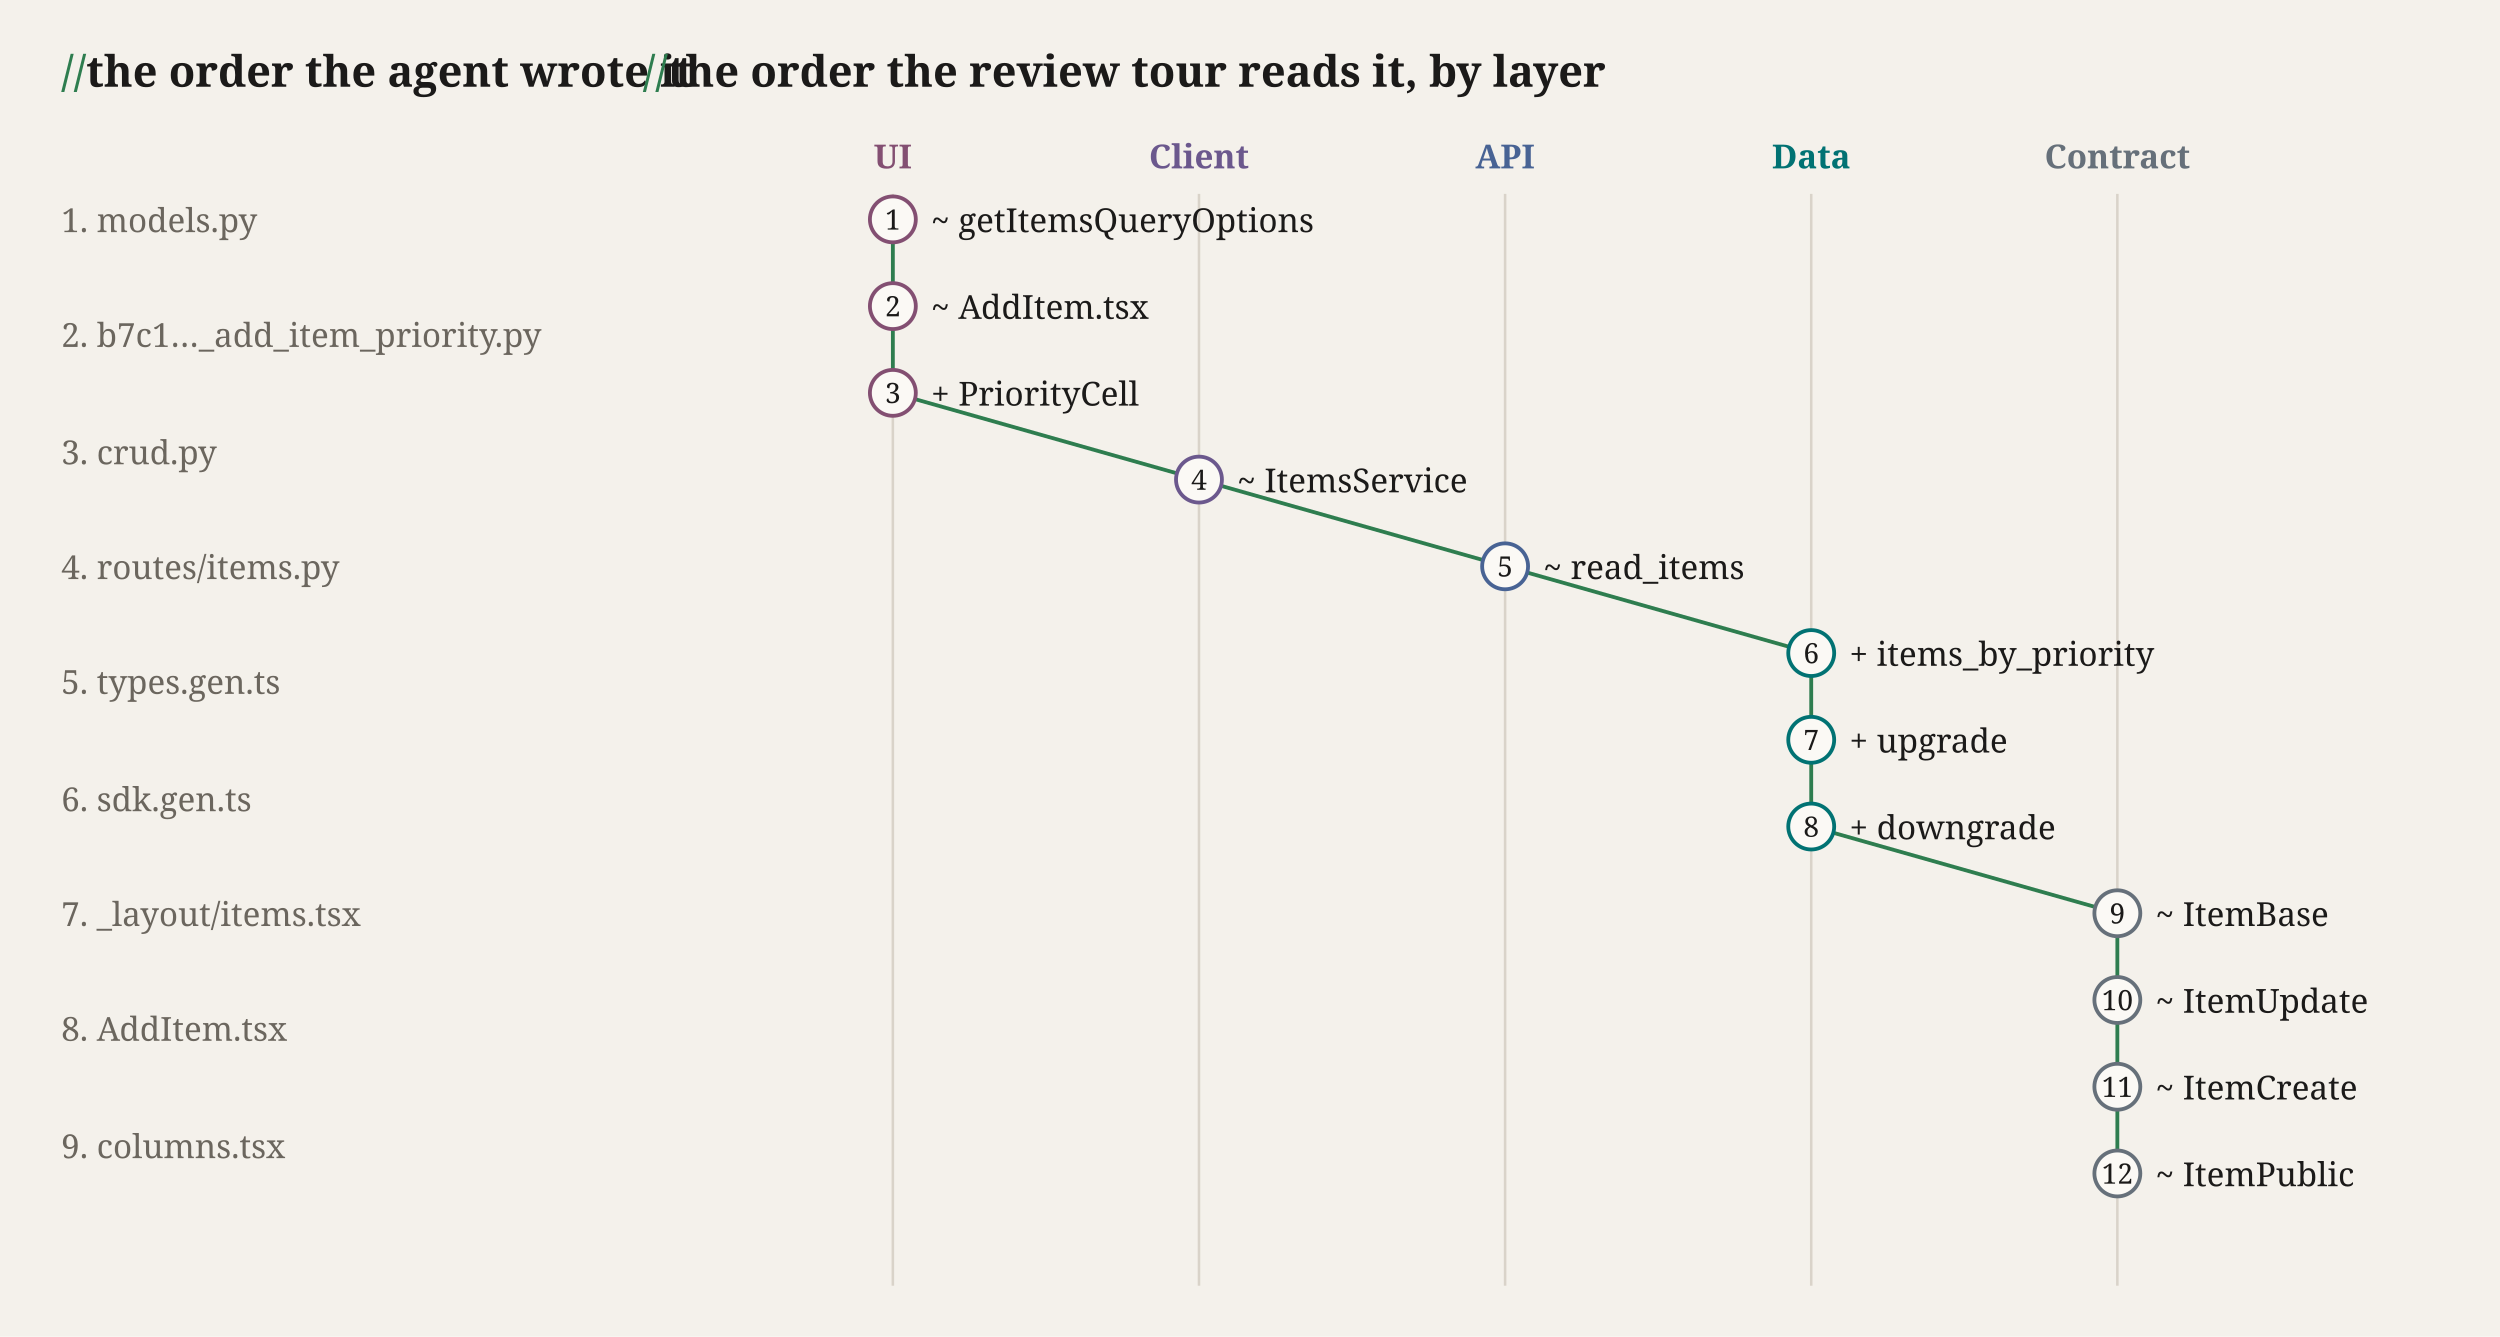
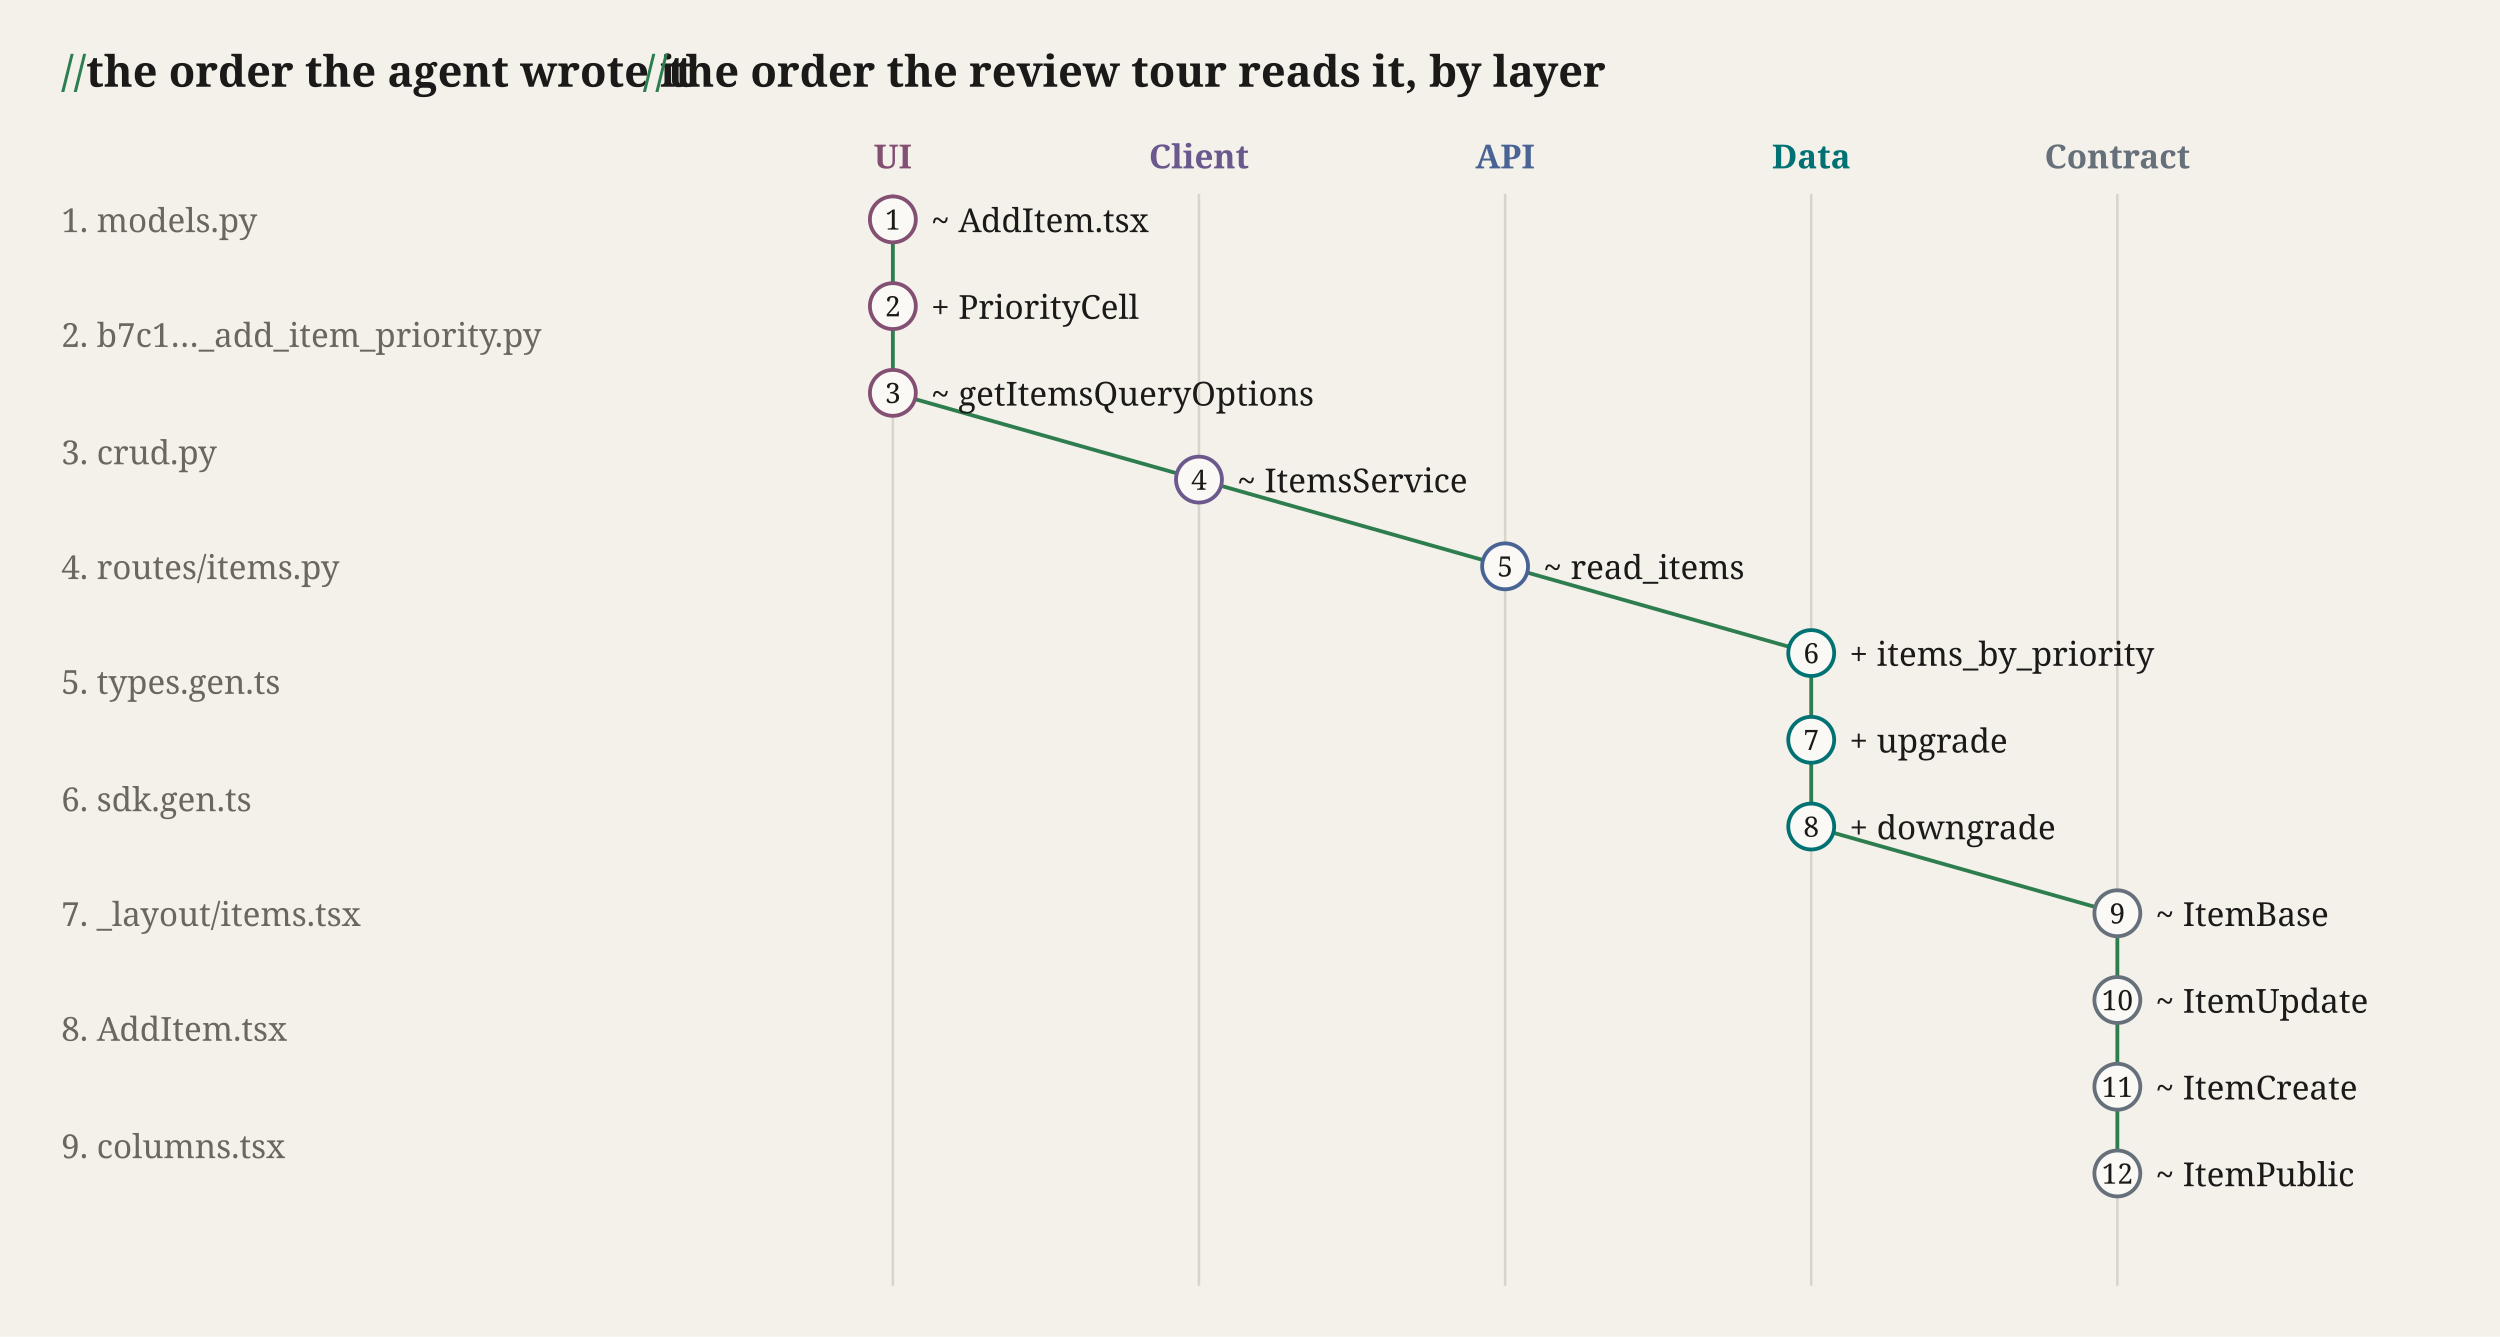
<svg xmlns="http://www.w3.org/2000/svg" width="980" height="524" viewBox="0 0 980 524" font-family="Literata, Georgia, serif">
  <rect width="980" height="524" fill="#f4f1eb" />
  <text x="24" y="34" font-size="17" font-weight="600" fill="#1b1a19">
    <tspan fill="#2e7d4f">// </tspan>the order the agent wrote it</text>
  <text x="252" y="34" font-size="17" font-weight="600" fill="#1b1a19">
    <tspan fill="#2e7d4f">// </tspan>the order the review tour reads it, by layer</text>
  <text x="24" y="91" font-size="13" fill="#6b665e">1. models.py</text>
  <text x="24" y="136" font-size="13" fill="#6b665e">2. b7c1…_add_item_priority.py</text>
  <text x="24" y="182" font-size="13" fill="#6b665e">3. crud.py</text>
  <text x="24" y="227" font-size="13" fill="#6b665e">4. routes/items.py</text>
  <text x="24" y="272" font-size="13" fill="#6b665e">5. types.gen.ts</text>
  <text x="24" y="318" font-size="13" fill="#6b665e">6. sdk.gen.ts</text>
  <text x="24" y="363" font-size="13" fill="#6b665e">7. _layout/items.tsx</text>
  <text x="24" y="408" font-size="13" fill="#6b665e">8. AddItem.tsx</text>
  <text x="24" y="454" font-size="13" fill="#6b665e">9. columns.tsx</text>
  <text x="350" y="66" font-size="13" text-anchor="middle" fill="#834f72" font-weight="600">UI</text>
  <line x1="350" y1="76" x2="350" y2="504" stroke="#d9d3c9" stroke-width="1" />
  <text x="470" y="66" font-size="13" text-anchor="middle" fill="#6b588d" font-weight="600">Client</text>
  <line x1="470" y1="76" x2="470" y2="504" stroke="#d9d3c9" stroke-width="1" />
  <text x="590" y="66" font-size="13" text-anchor="middle" fill="#486394" font-weight="600">API</text>
  <line x1="590" y1="76" x2="590" y2="504" stroke="#d9d3c9" stroke-width="1" />
  <text x="710" y="66" font-size="13" text-anchor="middle" fill="#017273" font-weight="600">Data</text>
  <line x1="710" y1="76" x2="710" y2="504" stroke="#d9d3c9" stroke-width="1" />
  <text x="830" y="66" font-size="13" text-anchor="middle" fill="#66707a" font-weight="600">Contract</text>
  <line x1="830" y1="76" x2="830" y2="504" stroke="#d9d3c9" stroke-width="1" />
  <polyline fill="none" stroke="#2e7d4f" stroke-width="1.5" points="350,86 350,120 350,154 470,188 590,222 710,256 710,290 710,324 830,358 830,392 830,426 830,460" />
  <circle cx="350" cy="86" r="9" fill="#fbf9f5" stroke="#834f72" stroke-width="1.5" />
  <text x="350" y="90" font-size="11" text-anchor="middle" fill="#1b1a19">1</text>
-   <text x="365" y="91" font-size="13" fill="#1b1a19">~ getItemsQueryOptions</text>
+   <text x="365" y="91" font-size="13" fill="#1b1a19">~ AddItem.tsx</text>
  <circle cx="350" cy="120" r="9" fill="#fbf9f5" stroke="#834f72" stroke-width="1.5" />
  <text x="350" y="124" font-size="11" text-anchor="middle" fill="#1b1a19">2</text>
-   <text x="365" y="125" font-size="13" fill="#1b1a19">~ AddItem.tsx</text>
+   <text x="365" y="125" font-size="13" fill="#1b1a19">+ PriorityCell</text>
  <circle cx="350" cy="154" r="9" fill="#fbf9f5" stroke="#834f72" stroke-width="1.5" />
  <text x="350" y="158" font-size="11" text-anchor="middle" fill="#1b1a19">3</text>
-   <text x="365" y="159" font-size="13" fill="#1b1a19">+ PriorityCell</text>
+   <text x="365" y="159" font-size="13" fill="#1b1a19">~ getItemsQueryOptions</text>
  <circle cx="470" cy="188" r="9" fill="#fbf9f5" stroke="#6b588d" stroke-width="1.5" />
  <text x="470" y="192" font-size="11" text-anchor="middle" fill="#1b1a19">4</text>
  <text x="485" y="193" font-size="13" fill="#1b1a19">~ ItemsService</text>
  <circle cx="590" cy="222" r="9" fill="#fbf9f5" stroke="#486394" stroke-width="1.5" />
  <text x="590" y="226" font-size="11" text-anchor="middle" fill="#1b1a19">5</text>
  <text x="605" y="227" font-size="13" fill="#1b1a19">~ read_items</text>
  <circle cx="710" cy="256" r="9" fill="#fbf9f5" stroke="#017273" stroke-width="1.5" />
  <text x="710" y="260" font-size="11" text-anchor="middle" fill="#1b1a19">6</text>
  <text x="725" y="261" font-size="13" fill="#1b1a19">+ items_by_priority</text>
  <circle cx="710" cy="290" r="9" fill="#fbf9f5" stroke="#017273" stroke-width="1.5" />
  <text x="710" y="294" font-size="11" text-anchor="middle" fill="#1b1a19">7</text>
  <text x="725" y="295" font-size="13" fill="#1b1a19">+ upgrade</text>
  <circle cx="710" cy="324" r="9" fill="#fbf9f5" stroke="#017273" stroke-width="1.5" />
  <text x="710" y="328" font-size="11" text-anchor="middle" fill="#1b1a19">8</text>
  <text x="725" y="329" font-size="13" fill="#1b1a19">+ downgrade</text>
  <circle cx="830" cy="358" r="9" fill="#fbf9f5" stroke="#66707a" stroke-width="1.5" />
  <text x="830" y="362" font-size="11" text-anchor="middle" fill="#1b1a19">9</text>
  <text x="845" y="363" font-size="13" fill="#1b1a19">~ ItemBase</text>
  <circle cx="830" cy="392" r="9" fill="#fbf9f5" stroke="#66707a" stroke-width="1.5" />
  <text x="830" y="396" font-size="11" text-anchor="middle" fill="#1b1a19">10</text>
  <text x="845" y="397" font-size="13" fill="#1b1a19">~ ItemUpdate</text>
  <circle cx="830" cy="426" r="9" fill="#fbf9f5" stroke="#66707a" stroke-width="1.5" />
  <text x="830" y="430" font-size="11" text-anchor="middle" fill="#1b1a19">11</text>
  <text x="845" y="431" font-size="13" fill="#1b1a19">~ ItemCreate</text>
  <circle cx="830" cy="460" r="9" fill="#fbf9f5" stroke="#66707a" stroke-width="1.5" />
  <text x="830" y="464" font-size="11" text-anchor="middle" fill="#1b1a19">12</text>
  <text x="845" y="465" font-size="13" fill="#1b1a19">~ ItemPublic</text>
</svg>
